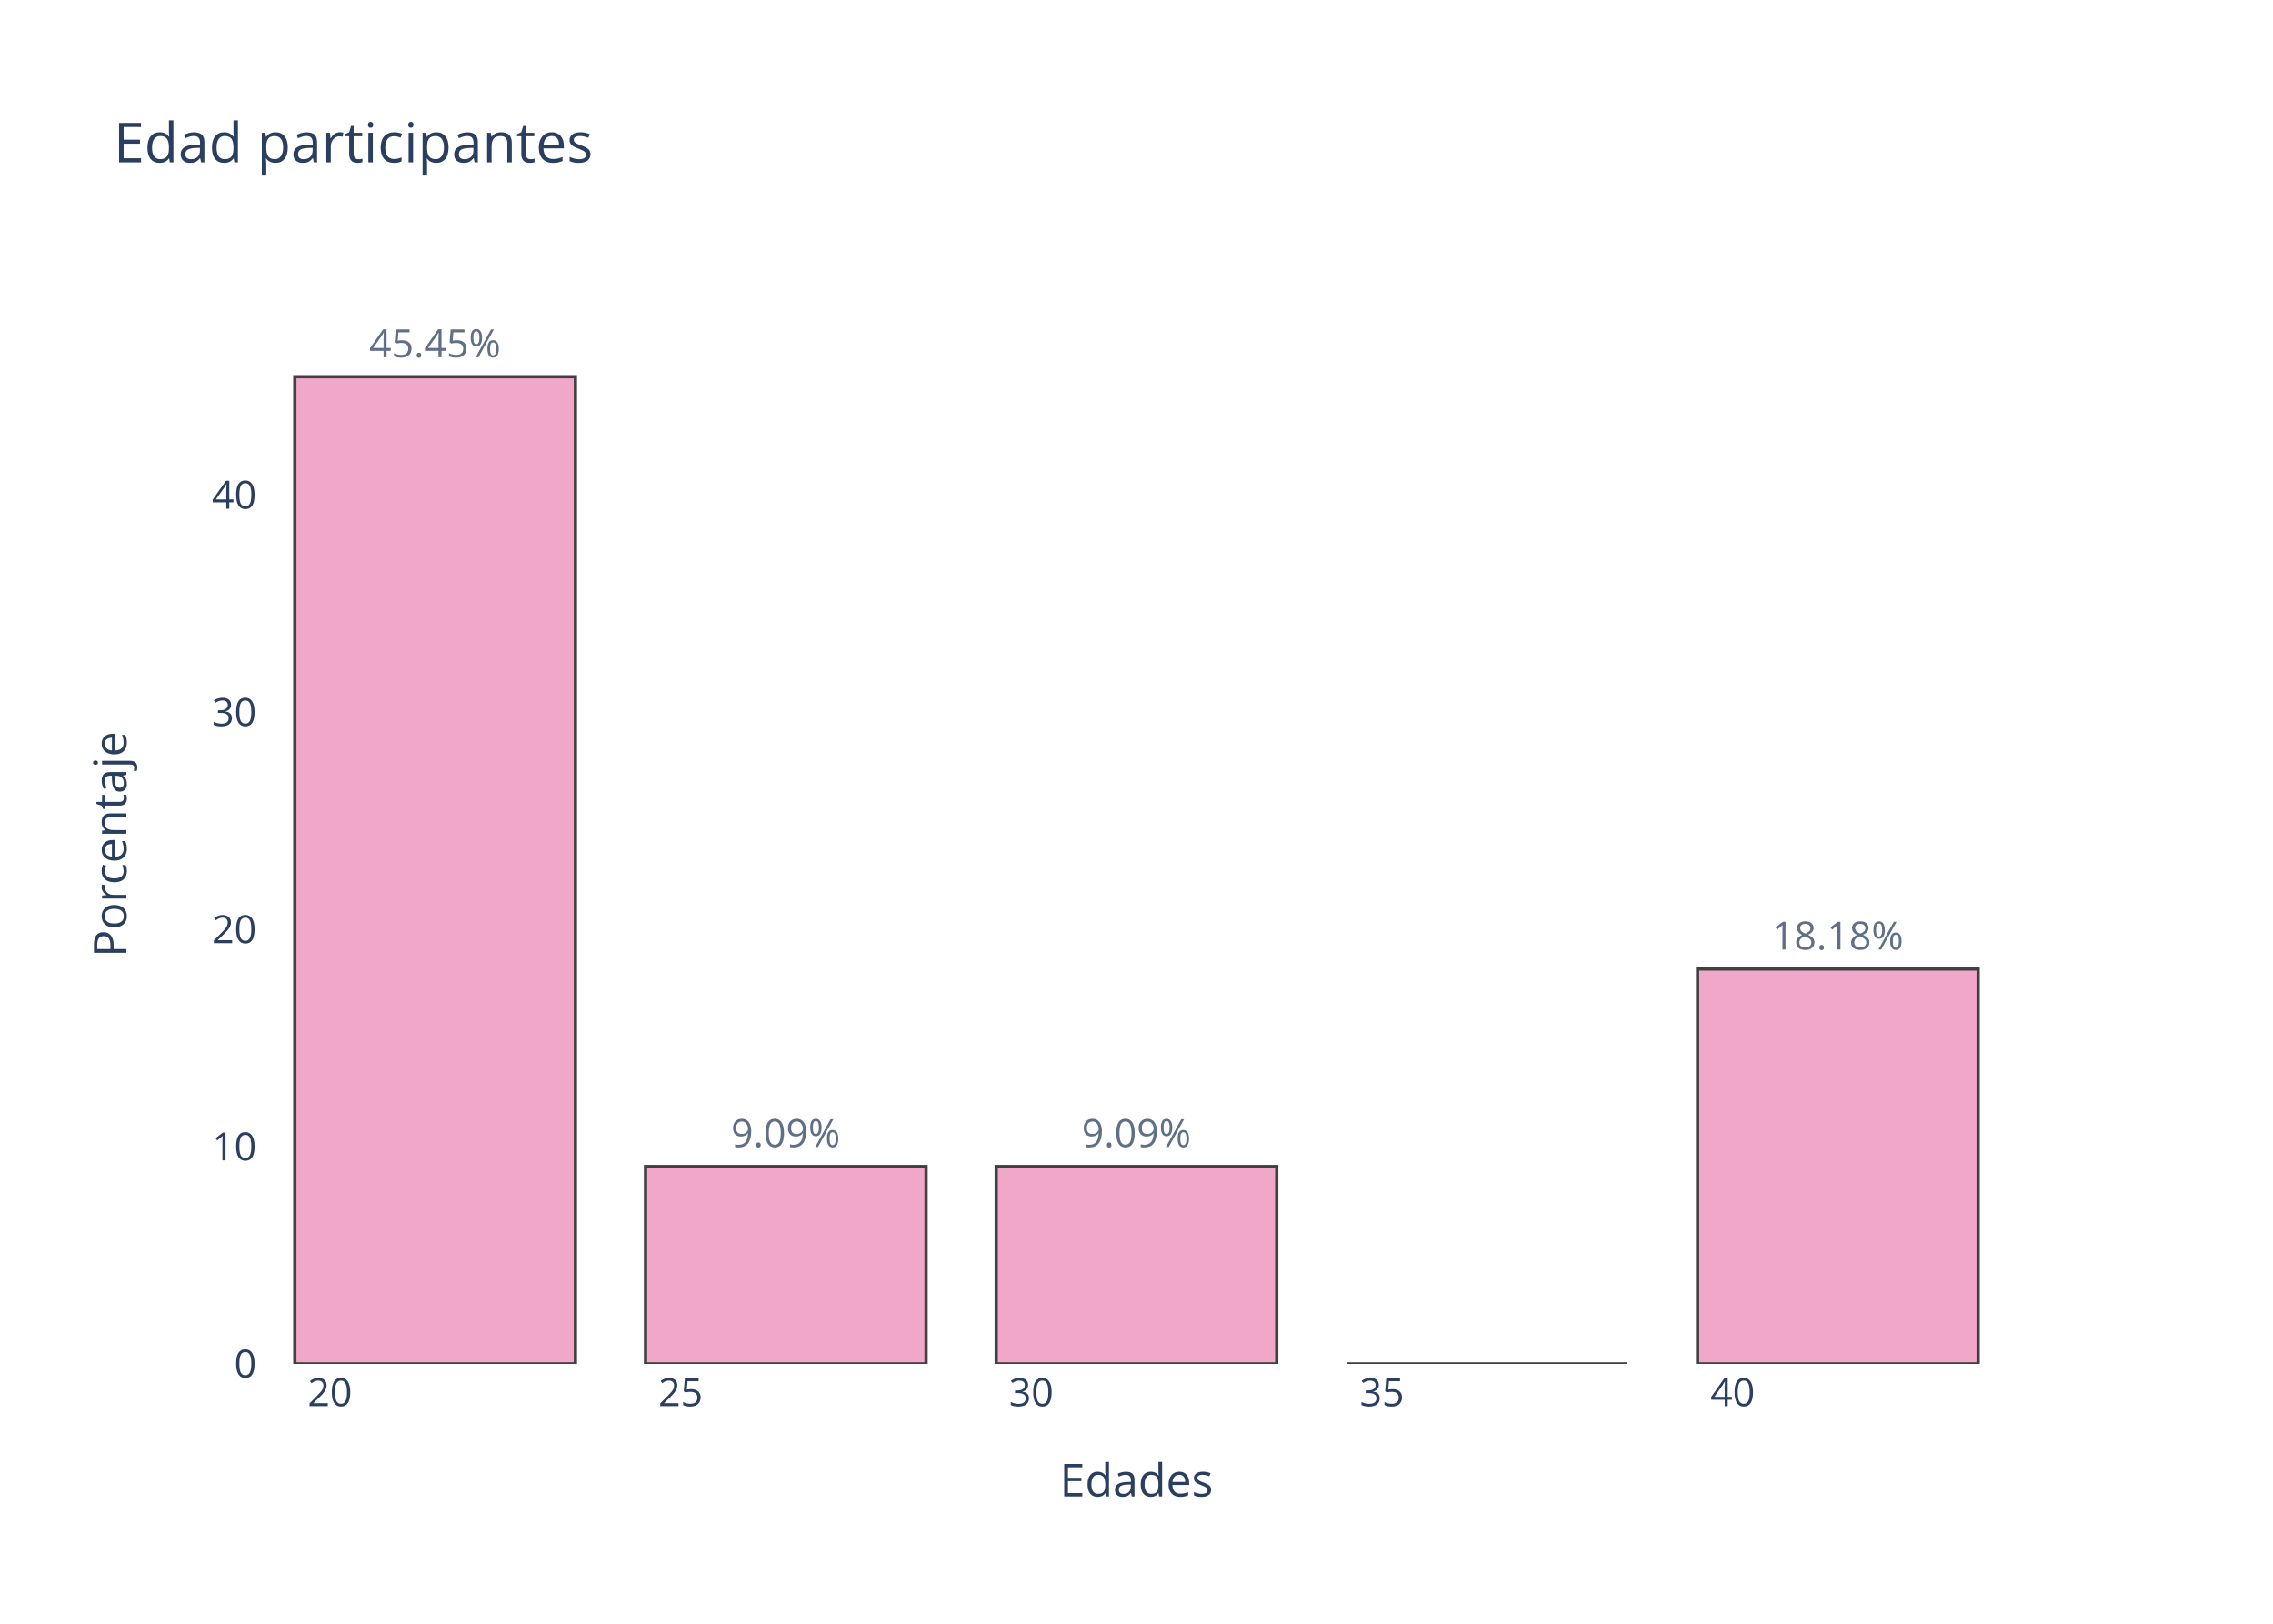
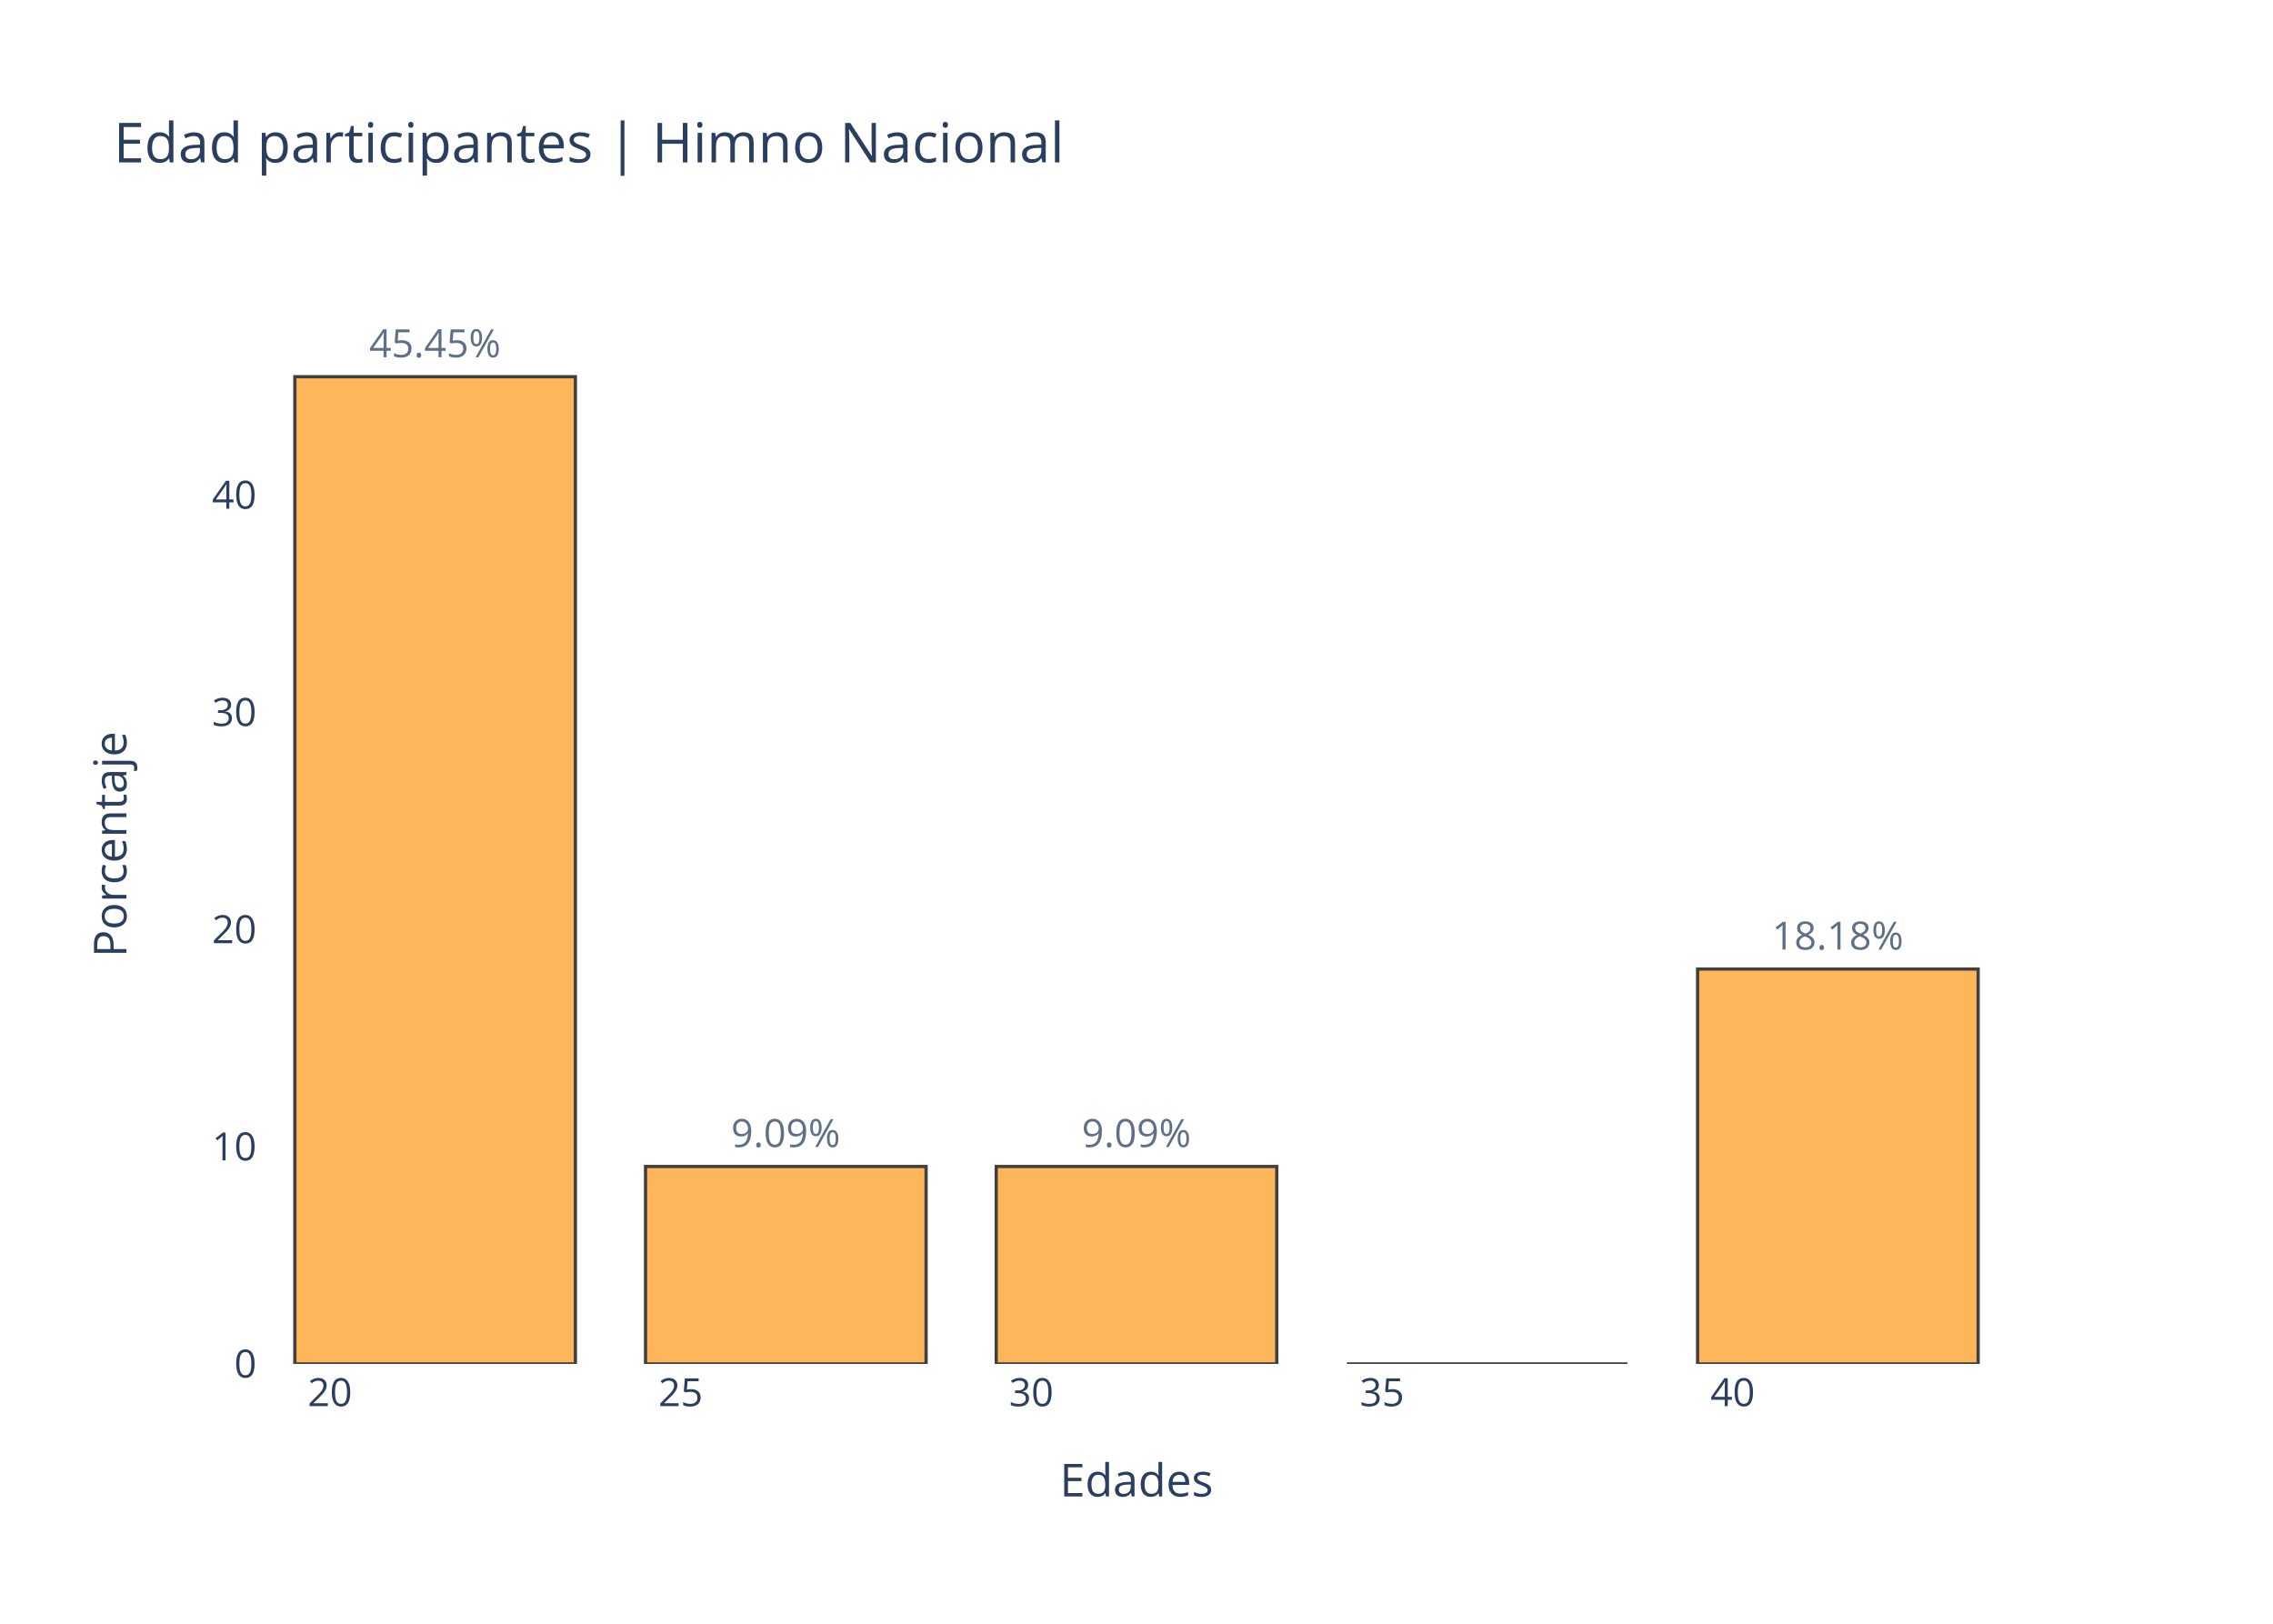
<svg xmlns="http://www.w3.org/2000/svg" class="main-svg" width="700" height="500" style="" viewBox="0 0 700 500">
  <rect x="0" y="0" width="700" height="500" style="fill: rgb(0, 0, 0); fill-opacity: 0;" />
-   <defs id="defs-625915">
+   <defs id="defs-973723">
    <g class="clips">
-       <clipPath id="clip625915xyplot" class="plotclip">
+       <clipPath id="clip973723xyplot" class="plotclip">
        <rect width="540" height="320" />
      </clipPath>
-       <clipPath class="axesclip" id="clip625915x">
+       <clipPath class="axesclip" id="clip973723x">
        <rect x="80" y="0" width="540" height="500" />
      </clipPath>
-       <clipPath class="axesclip" id="clip625915y">
+       <clipPath class="axesclip" id="clip973723y">
        <rect x="0" y="100" width="700" height="320" />
      </clipPath>
-       <clipPath class="axesclip" id="clip625915xy">
+       <clipPath class="axesclip" id="clip973723xy">
        <rect x="80" y="100" width="540" height="320" />
      </clipPath>
    </g>
    <g class="gradients" />
  </defs>
  <g class="bglayer">
    <rect class="bg" x="80" y="100" width="540" height="320" style="fill: rgb(0, 0, 0); fill-opacity: 0; stroke-width: 0;" />
  </g>
  <g class="layer-below">
    <g class="imagelayer" />
    <g class="shapelayer" />
  </g>
  <g class="cartesianlayer">
    <g class="subplot xy">
      <g class="layer-subplot">
        <g class="shapelayer" />
        <g class="imagelayer" />
      </g>
      <g class="gridlayer">
        <g class="x" />
        <g class="y">
          <path class="ygrid crisp" transform="translate(0,353.11)" d="M80,0h540" style="stroke: rgb(255, 255, 255); stroke-opacity: 1; stroke-width: 1px;" />
          <path class="ygrid crisp" transform="translate(0,286.23)" d="M80,0h540" style="stroke: rgb(255, 255, 255); stroke-opacity: 1; stroke-width: 1px;" />
          <path class="ygrid crisp" transform="translate(0,219.34)" d="M80,0h540" style="stroke: rgb(255, 255, 255); stroke-opacity: 1; stroke-width: 1px;" />
          <path class="ygrid crisp" transform="translate(0,152.45)" d="M80,0h540" style="stroke: rgb(255, 255, 255); stroke-opacity: 1; stroke-width: 1px;" />
        </g>
      </g>
      <g class="zerolinelayer">
        <path class="yzl zl crisp" transform="translate(0,420)" d="M80,0h540" style="stroke: rgb(255, 255, 255); stroke-opacity: 1; stroke-width: 2px;" />
      </g>
      <path class="xlines-below" />
      <path class="ylines-below" />
      <g class="overlines-below" />
      <g class="xaxislayer-below" />
      <g class="yaxislayer-below" />
      <g class="overaxes-below" />
-       <g class="plot" transform="translate(80,100)" clip-path="url('#clip625915xyplot')">
+       <g class="plot" transform="translate(80,100)" clip-path="url('#clip973723xyplot')">
        <g class="barlayer mlayer">
          <g class="trace bars" style="opacity: 0.75;">
            <g class="points">
              <g class="point">
-                 <path d="M10.8,320V16H97.2V320Z" style="vector-effect: non-scaling-stroke; opacity: 1; stroke-width: 1px; fill: rgb(235, 137, 181); fill-opacity: 1; stroke: rgb(0, 0, 0); stroke-opacity: 1;" />
+                 <path d="M10.8,320V16H97.2V320Z" style="vector-effect: non-scaling-stroke; opacity: 1; stroke-width: 1px; fill: rgb(253, 157, 36); fill-opacity: 1; stroke: rgb(0, 0, 0); stroke-opacity: 1;" />
                <text class="bartext bartext-outside" text-anchor="middle" data-notex="1" x="0" y="0" style="font-family: 'Open Sans', verdana, arial, sans-serif; font-size: 12px; fill: rgb(42, 63, 95); fill-opacity: 1; white-space: pre;" transform="translate(53.96094,10)">45.45%</text>
              </g>
              <g class="point">
-                 <path d="M118.8,320V259.2H205.2V320Z" style="vector-effect: non-scaling-stroke; opacity: 1; stroke-width: 1px; fill: rgb(235, 137, 181); fill-opacity: 1; stroke: rgb(0, 0, 0); stroke-opacity: 1;" />
+                 <path d="M118.8,320V259.2H205.2V320Z" style="vector-effect: non-scaling-stroke; opacity: 1; stroke-width: 1px; fill: rgb(253, 157, 36); fill-opacity: 1; stroke: rgb(0, 0, 0); stroke-opacity: 1;" />
                <text class="bartext bartext-outside" text-anchor="middle" data-notex="1" x="0" y="0" style="font-family: 'Open Sans', verdana, arial, sans-serif; font-size: 12px; fill: rgb(42, 63, 95); fill-opacity: 1; white-space: pre;" transform="translate(161.9609,253.2)">9.09%</text>
              </g>
              <g class="point">
-                 <path d="M226.8,320V259.2H313.2V320Z" style="vector-effect: non-scaling-stroke; opacity: 1; stroke-width: 1px; fill: rgb(235, 137, 181); fill-opacity: 1; stroke: rgb(0, 0, 0); stroke-opacity: 1;" />
+                 <path d="M226.8,320V259.2H313.2V320Z" style="vector-effect: non-scaling-stroke; opacity: 1; stroke-width: 1px; fill: rgb(253, 157, 36); fill-opacity: 1; stroke: rgb(0, 0, 0); stroke-opacity: 1;" />
                <text class="bartext bartext-outside" text-anchor="middle" data-notex="1" x="0" y="0" style="font-family: 'Open Sans', verdana, arial, sans-serif; font-size: 12px; fill: rgb(42, 63, 95); fill-opacity: 1; white-space: pre;" transform="translate(269.9609,253.2)">9.09%</text>
              </g>
              <g class="point">
-                 <path d="M334.8,320V320H421.2V320Z" style="vector-effect: non-scaling-stroke; opacity: 1; stroke-width: 1px; fill: rgb(235, 137, 181); fill-opacity: 1; stroke: rgb(0, 0, 0); stroke-opacity: 1;" />
+                 <path d="M334.8,320V320H421.2V320Z" style="vector-effect: non-scaling-stroke; opacity: 1; stroke-width: 1px; fill: rgb(253, 157, 36); fill-opacity: 1; stroke: rgb(0, 0, 0); stroke-opacity: 1;" />
              </g>
              <g class="point">
-                 <path d="M442.8,320V198.4H529.2V320Z" style="vector-effect: non-scaling-stroke; opacity: 1; stroke-width: 1px; fill: rgb(235, 137, 181); fill-opacity: 1; stroke: rgb(0, 0, 0); stroke-opacity: 1;" />
+                 <path d="M442.8,320V198.4H529.2V320Z" style="vector-effect: non-scaling-stroke; opacity: 1; stroke-width: 1px; fill: rgb(253, 157, 36); fill-opacity: 1; stroke: rgb(0, 0, 0); stroke-opacity: 1;" />
                <text class="bartext bartext-outside" text-anchor="middle" data-notex="1" x="0" y="0" style="font-family: 'Open Sans', verdana, arial, sans-serif; font-size: 12px; fill: rgb(42, 63, 95); fill-opacity: 1; white-space: pre;" transform="translate(485.9609,192.4)">18.18%</text>
              </g>
            </g>
          </g>
        </g>
      </g>
      <g class="overplot" />
      <path class="xlines-above crisp" d="M0,0" style="fill: none;" />
      <path class="ylines-above crisp" d="M0,0" style="fill: none;" />
      <g class="overlines-above" />
      <g class="xaxislayer-above">
        <g class="xtick">
          <text text-anchor="middle" x="0" y="433" transform="translate(101.6,0)" style="font-family: 'Open Sans', verdana, arial, sans-serif; font-size: 12px; fill: rgb(42, 63, 95); fill-opacity: 1; white-space: pre;">20</text>
        </g>
        <g class="xtick">
          <text text-anchor="middle" x="0" y="433" transform="translate(209.6,0)" style="font-family: 'Open Sans', verdana, arial, sans-serif; font-size: 12px; fill: rgb(42, 63, 95); fill-opacity: 1; white-space: pre;">25</text>
        </g>
        <g class="xtick">
          <text text-anchor="middle" x="0" y="433" transform="translate(317.6,0)" style="font-family: 'Open Sans', verdana, arial, sans-serif; font-size: 12px; fill: rgb(42, 63, 95); fill-opacity: 1; white-space: pre;">30</text>
        </g>
        <g class="xtick">
          <text text-anchor="middle" x="0" y="433" transform="translate(425.6,0)" style="font-family: 'Open Sans', verdana, arial, sans-serif; font-size: 12px; fill: rgb(42, 63, 95); fill-opacity: 1; white-space: pre;">35</text>
        </g>
        <g class="xtick">
          <text text-anchor="middle" x="0" y="433" transform="translate(533.6,0)" style="font-family: 'Open Sans', verdana, arial, sans-serif; font-size: 12px; fill: rgb(42, 63, 95); fill-opacity: 1; white-space: pre;">40</text>
        </g>
      </g>
      <g class="yaxislayer-above">
        <g class="ytick">
          <text text-anchor="end" x="79" y="4.2" transform="translate(0,420)" style="font-family: 'Open Sans', verdana, arial, sans-serif; font-size: 12px; fill: rgb(42, 63, 95); fill-opacity: 1; white-space: pre;">0</text>
        </g>
        <g class="ytick">
          <text text-anchor="end" x="79" y="4.2" transform="translate(0,353.11)" style="font-family: 'Open Sans', verdana, arial, sans-serif; font-size: 12px; fill: rgb(42, 63, 95); fill-opacity: 1; white-space: pre;">10</text>
        </g>
        <g class="ytick">
          <text text-anchor="end" x="79" y="4.2" transform="translate(0,286.23)" style="font-family: 'Open Sans', verdana, arial, sans-serif; font-size: 12px; fill: rgb(42, 63, 95); fill-opacity: 1; white-space: pre;">20</text>
        </g>
        <g class="ytick">
          <text text-anchor="end" x="79" y="4.2" transform="translate(0,219.34)" style="font-family: 'Open Sans', verdana, arial, sans-serif; font-size: 12px; fill: rgb(42, 63, 95); fill-opacity: 1; white-space: pre;">30</text>
        </g>
        <g class="ytick">
          <text text-anchor="end" x="79" y="4.2" transform="translate(0,152.45)" style="font-family: 'Open Sans', verdana, arial, sans-serif; font-size: 12px; fill: rgb(42, 63, 95); fill-opacity: 1; white-space: pre;">40</text>
        </g>
      </g>
      <g class="overaxes-above" />
    </g>
  </g>
  <g class="polarlayer" />
  <g class="ternarylayer" />
  <g class="geolayer" />
  <g class="funnelarealayer" />
  <g class="pielayer" />
  <g class="treemaplayer" />
  <g class="sunburstlayer" />
  <g class="glimages" />
-   <defs id="topdefs-625915">
+   <defs id="topdefs-973723">
    <g class="clips" />
  </defs>
  <g class="layer-above">
    <g class="imagelayer" />
    <g class="shapelayer" />
  </g>
  <g class="infolayer">
    <g class="g-gtitle">
-       <text class="gtitle" x="35" y="50" text-anchor="start" dy="0em" style="font-family: 'Open Sans', verdana, arial, sans-serif; font-size: 17px; fill: rgb(42, 63, 95); opacity: 1; font-weight: normal; white-space: pre;">Edad participantes</text>
+       <text class="gtitle" x="35" y="50" text-anchor="start" dy="0em" style="font-family: 'Open Sans', verdana, arial, sans-serif; font-size: 17px; fill: rgb(42, 63, 95); opacity: 1; font-weight: normal; white-space: pre;">Edad participantes | Himno Nacional</text>
    </g>
    <g class="g-xtitle">
      <text class="xtitle" x="350" y="460.8" text-anchor="middle" style="font-family: 'Open Sans', verdana, arial, sans-serif; font-size: 14px; fill: rgb(42, 63, 95); opacity: 1; font-weight: normal; white-space: pre;">Edades</text>
    </g>
    <g class="g-ytitle">
      <text class="ytitle" transform="rotate(-90,38.93438,260)" x="38.934" y="260" text-anchor="middle" style="font-family: 'Open Sans', verdana, arial, sans-serif; font-size: 14px; fill: rgb(42, 63, 95); opacity: 1; font-weight: normal; white-space: pre;">Porcentaje</text>
    </g>
  </g>
</svg>
